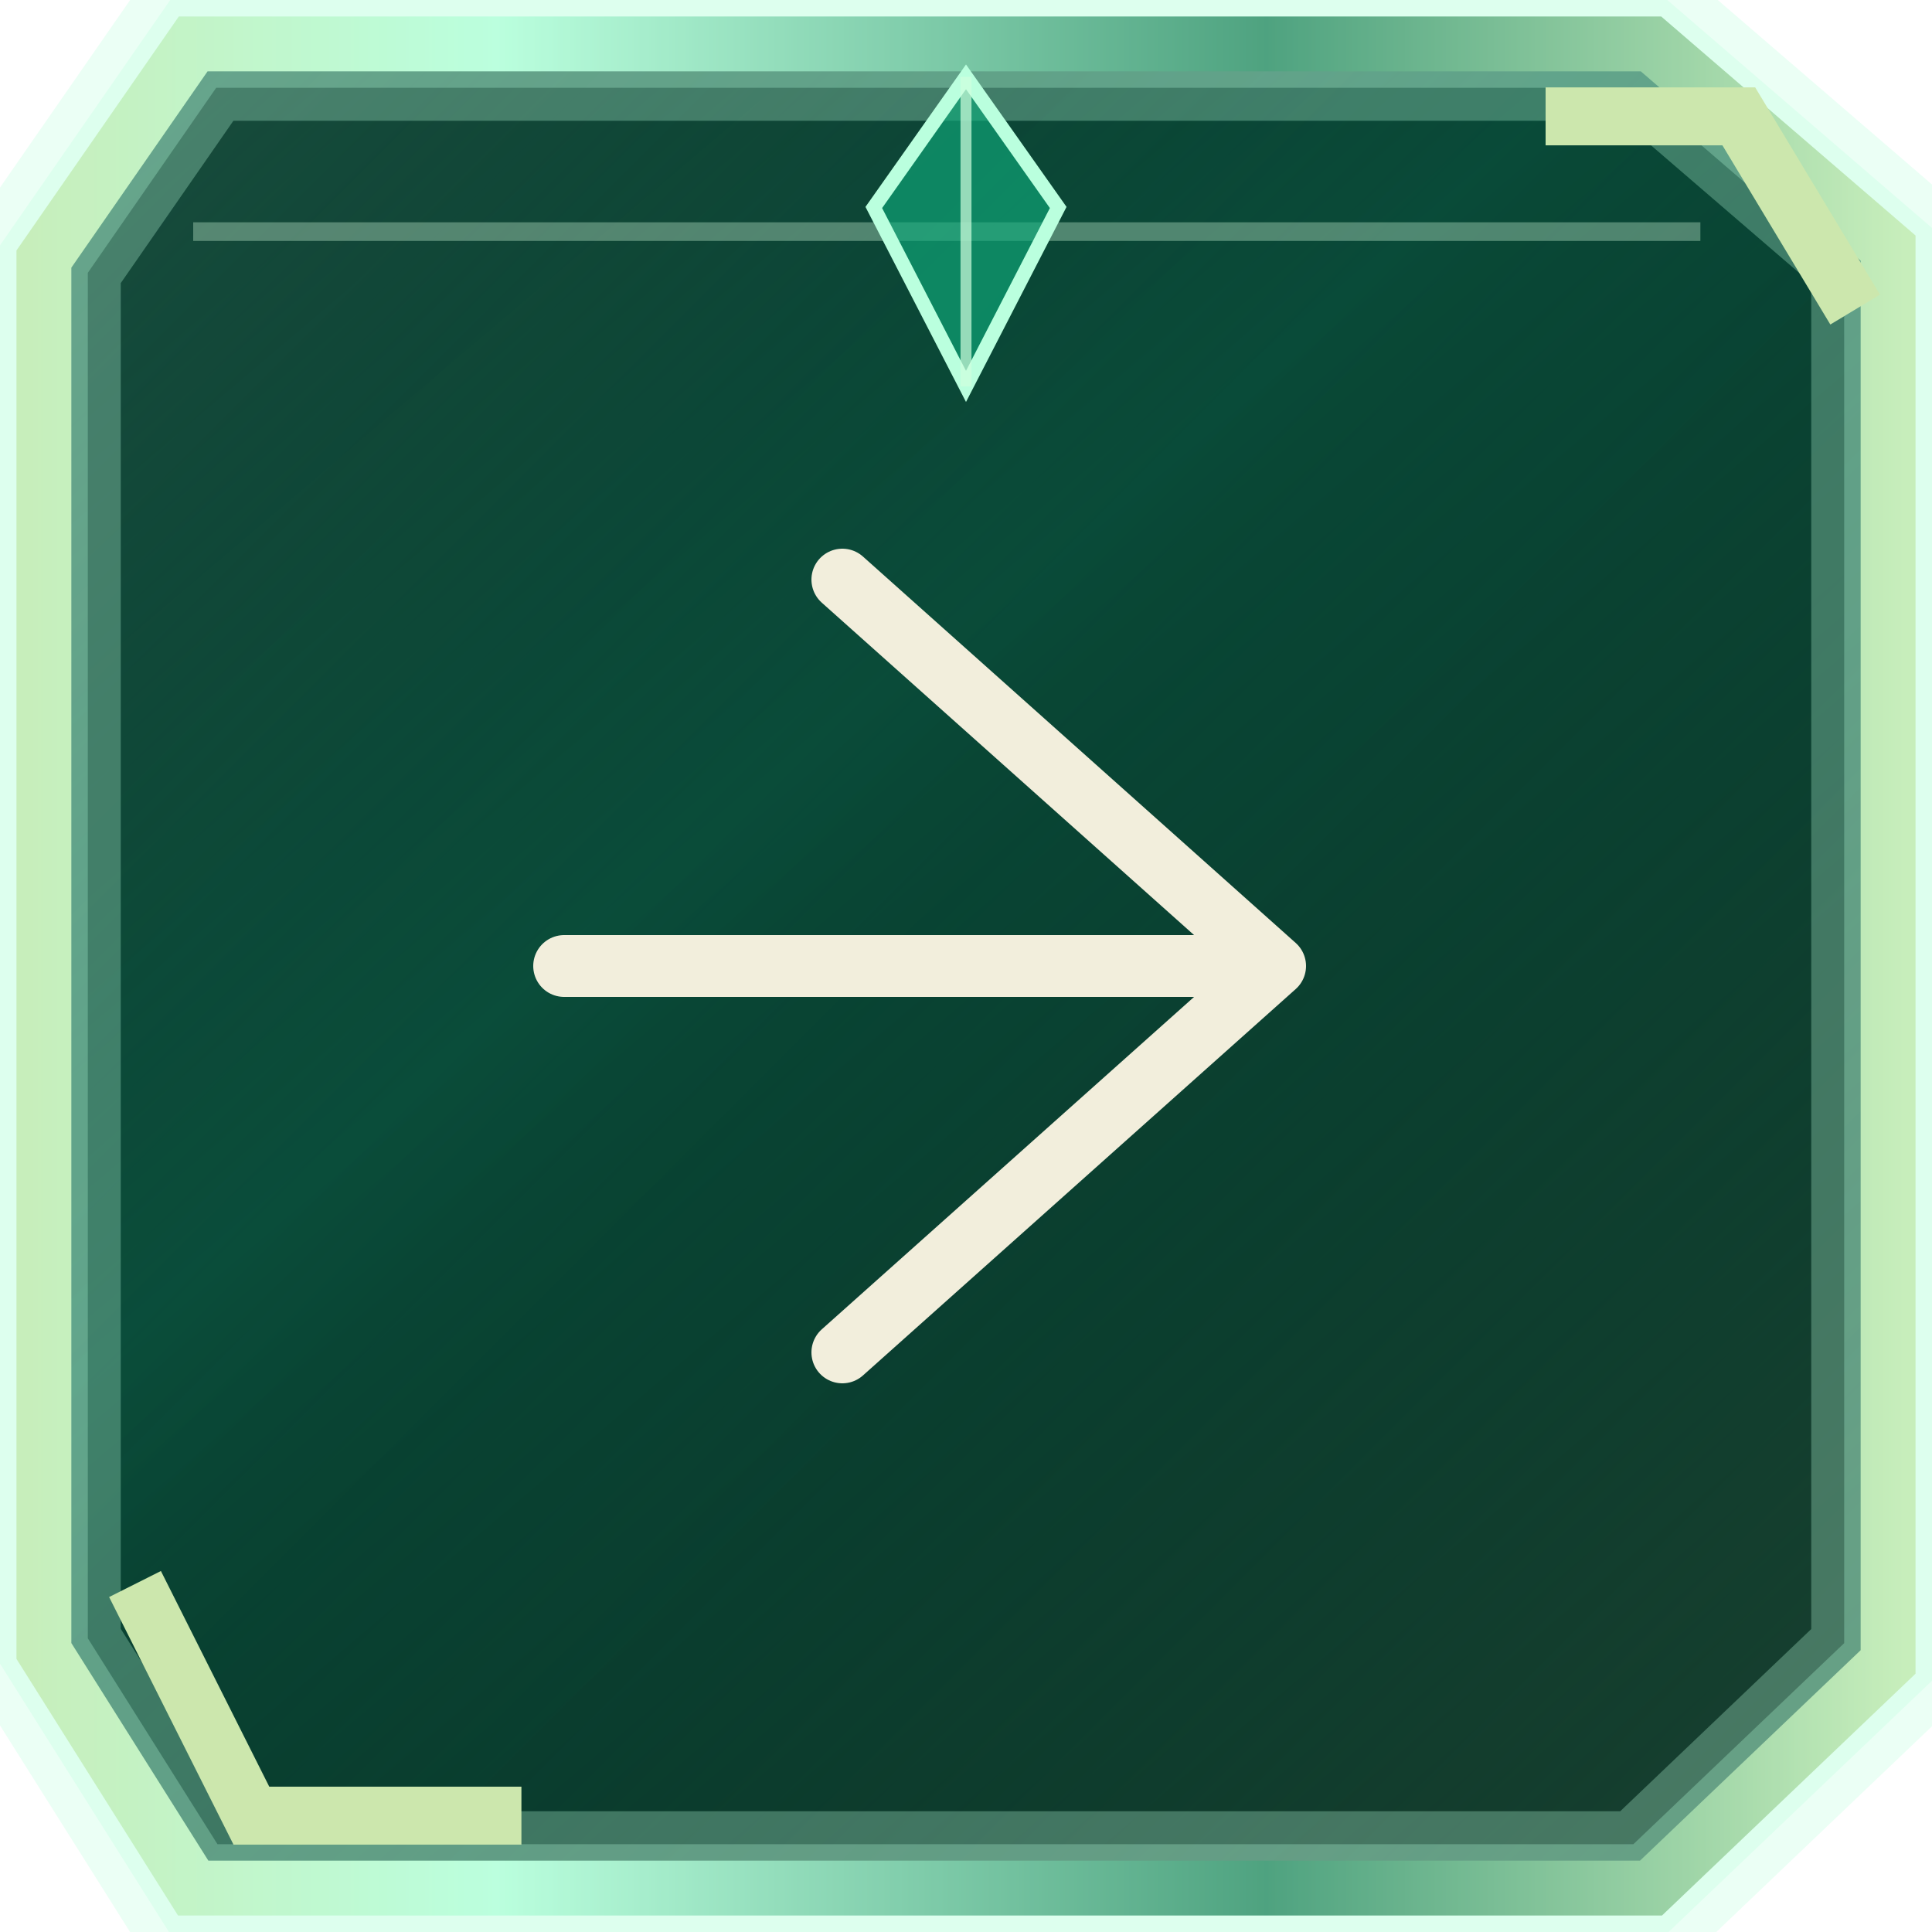
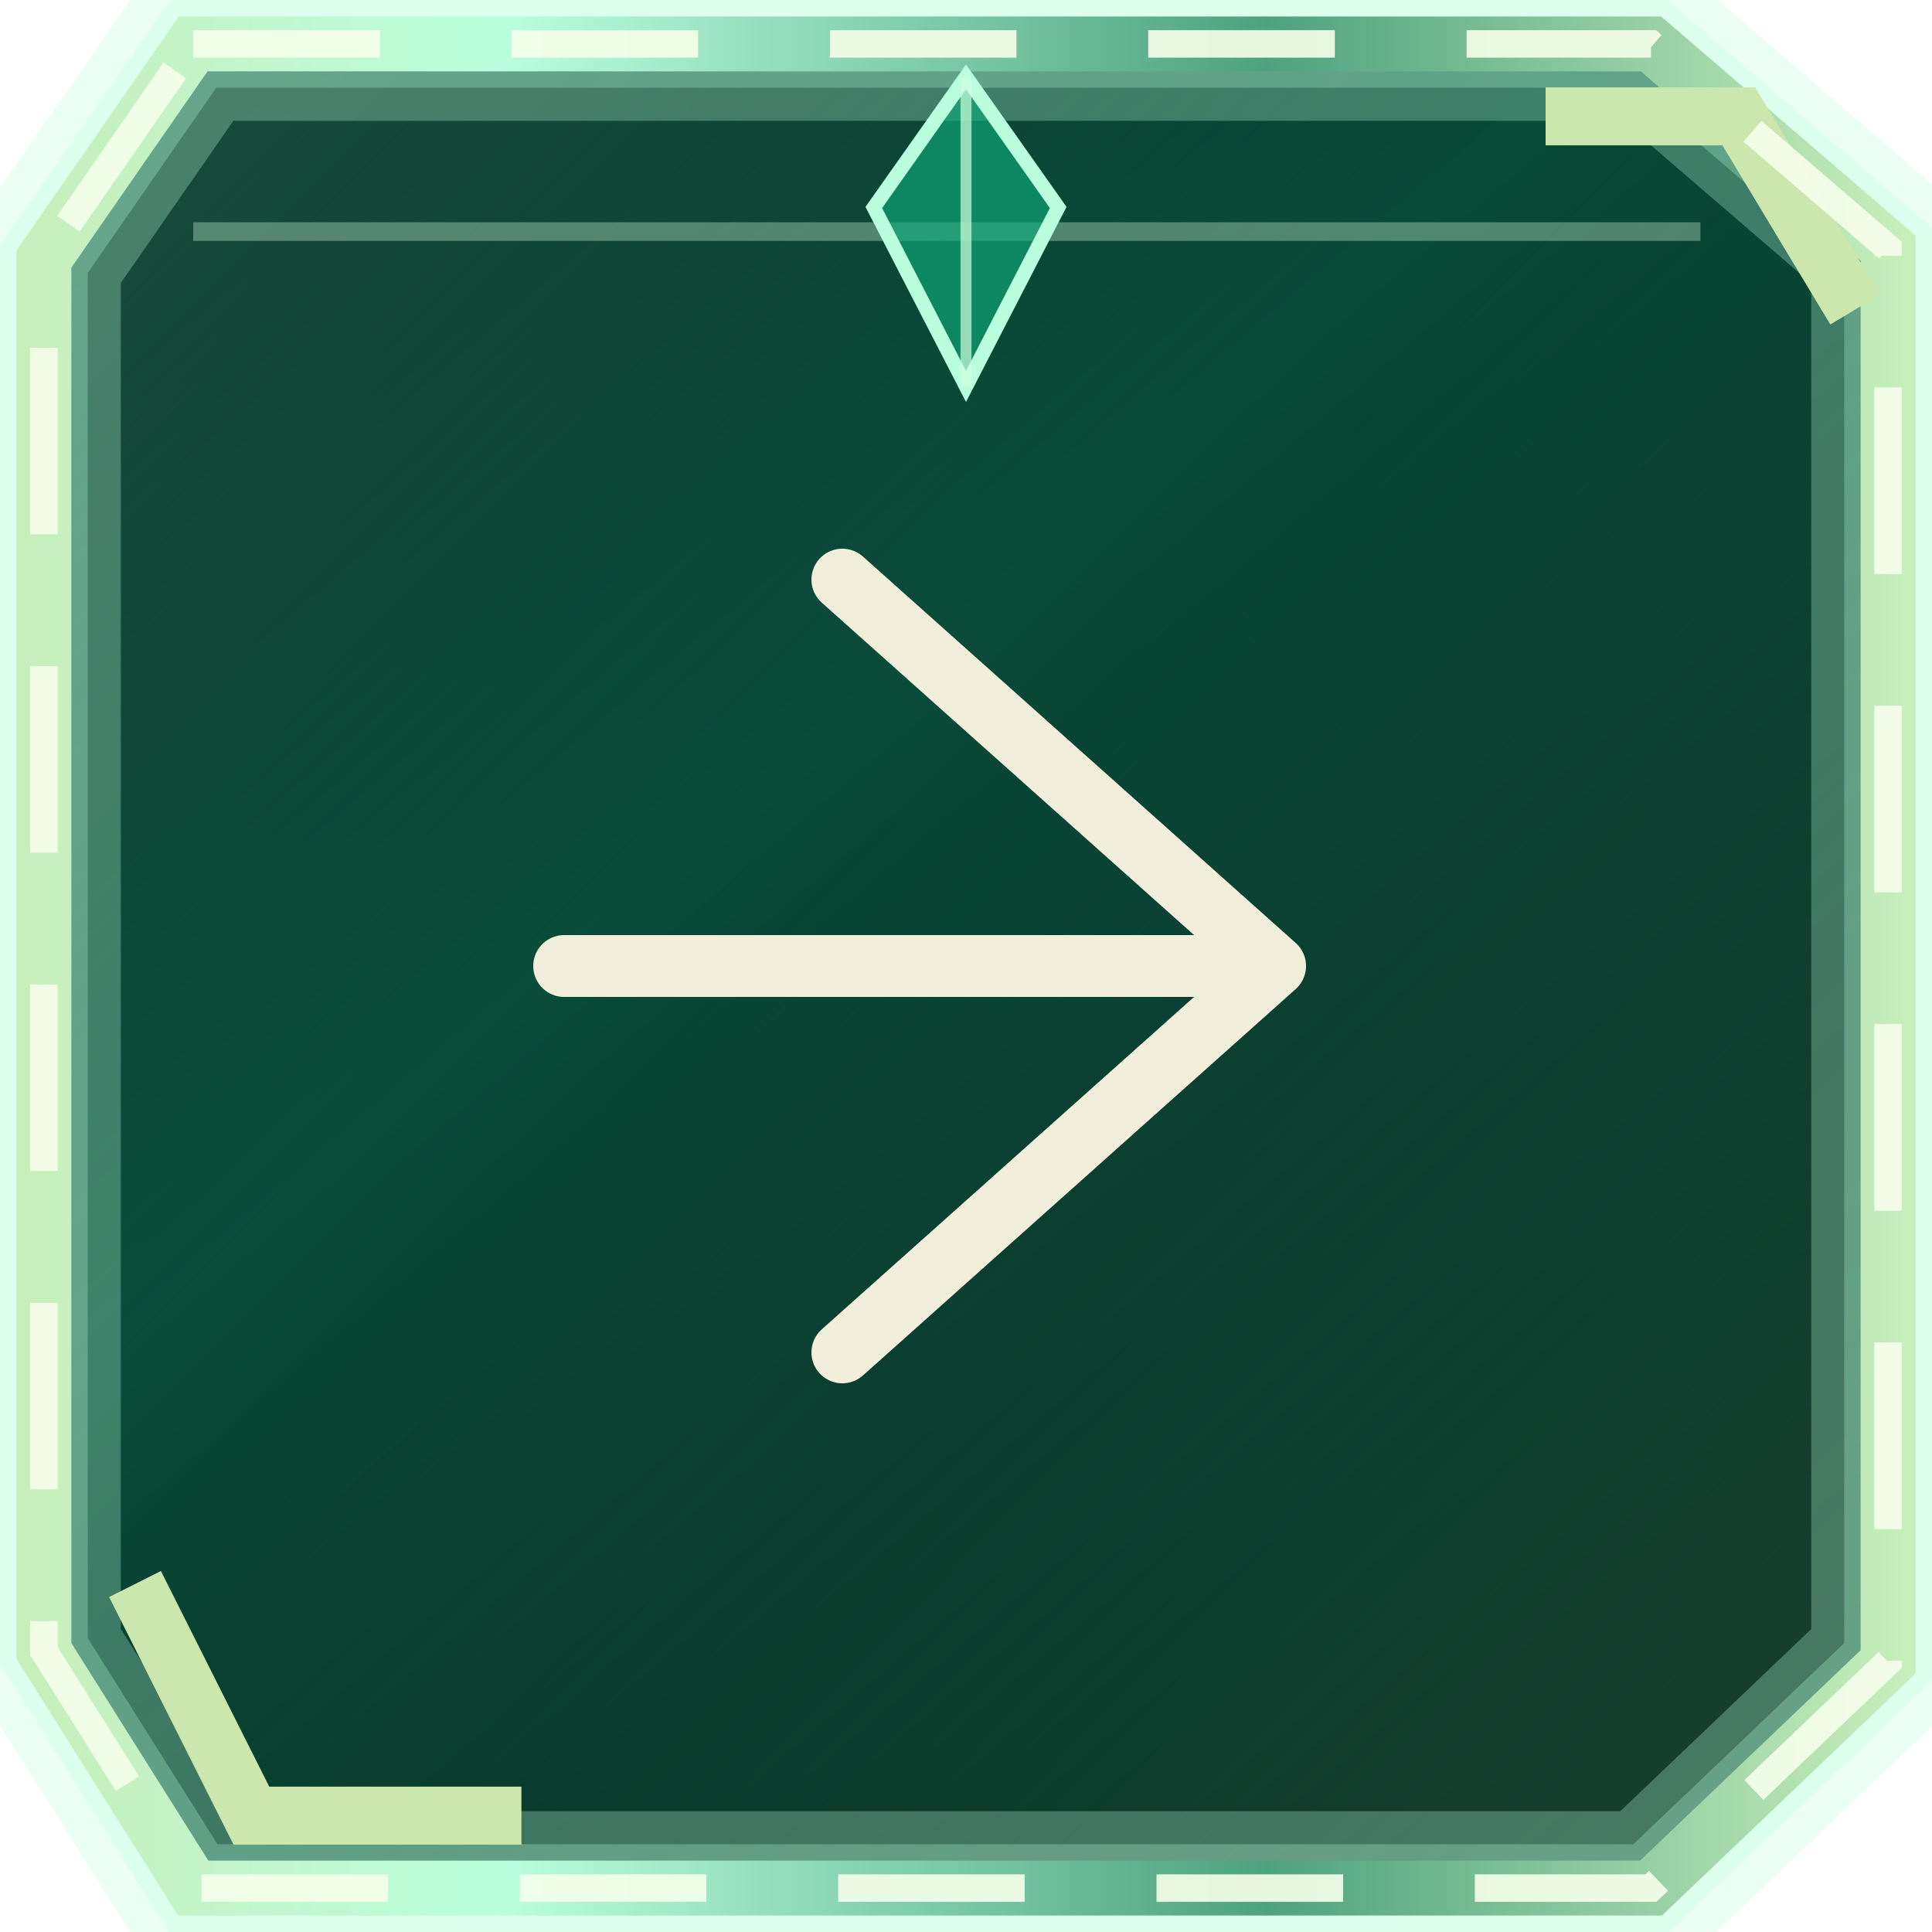
<svg xmlns="http://www.w3.org/2000/svg" width="176" height="176" viewBox="0 0 176 176" data-component="siguiente" data-state="enfocado">
  <defs>
    <linearGradient id="base" x1="0" y1="0" x2=".85" y2="1">
      <stop stop-color="#071b17" />
      <stop offset=".43" stop-color="#0a4635" />
      <stop offset="1" stop-color="#061812" />
    </linearGradient>
    <linearGradient id="glass" x1="0" y1="0" x2="1" y2="1">
      <stop stop-color="#5defbb" stop-opacity=".24" />
      <stop offset=".45" stop-color="#008a67" stop-opacity=".05" />
      <stop offset="1" stop-color="#70ffbc" stop-opacity=".20" />
    </linearGradient>
    <linearGradient id="edge" x1="0" y1="0" x2="1" y2="0">
      <stop stop-color="#cce7ad" />
      <stop offset=".25" stop-color="#baffde" />
      <stop offset=".66" stop-color="#207b58" />
      <stop offset="1" stop-color="#cce7ad" />
    </linearGradient>
    <linearGradient id="bar" x1="0" x2="1" y1="0" y2=".2">
      <stop stop-color="#138b64" />
      <stop offset=".45" stop-color="#baffde" />
      <stop offset="1" stop-color="#0b9a6b" />
    </linearGradient>
    <radialGradient id="aura">
      <stop stop-color="#baffde" stop-opacity=".30" />
      <stop offset="1" stop-color="#baffde" stop-opacity="0" />
    </radialGradient>
  </defs>
  <path d="M 17.6 4 L 150.4 4 L 172.0 22.6 L 172.0 151.4 L 150.4 172.0 L 17.6 172.0 L 4 150.4 L 4 23.6 Z" fill="url(#base)" stroke="#baffde" stroke-opacity=".30" stroke-width="8" />
  <path d="M 17.6 4 L 150.4 4 L 172.0 22.6 L 172.0 151.4 L 150.4 172.0 L 17.6 172.0 L 4 150.4 L 4 23.6 Z" fill="url(#glass)" stroke="url(#edge)" stroke-width="5" />
  <path d="M 17.6 4 L 150.4 4 L 172.0 22.6 L 172.0 151.4 L 150.4 172.0 L 17.6 172.0 L 4 150.4 L 4 23.6 Z" fill="none" stroke="#baffde" stroke-opacity="0.3" stroke-width="14" />
  <path d="M 17.6 21.1 L 154.9 21.1" stroke="#d7ffdf" stroke-opacity=".34" stroke-width="1.7" />
  <path d="M 12.3 144.3 L 22.9 165.4 L 47.5 165.4" stroke="#cce7ad" stroke-width="5.28" fill="none" />
  <path d="M 140.8 10.6 L 158.4 10.6 L 169.0 28.2" stroke="#cce7ad" stroke-width="5.28" fill="none" />
  <path d="M 88.0 7.0 L 96.4 18.9 L 88.0 35.2 L 79.6 18.9 Z" stroke="#baffde" stroke-width="1.3" fill="#0eaa7a" fill-opacity=".65" />
  <path d="M 88.0 7.0 L 88.0 35.2" stroke="#d1ffdf" stroke-opacity=".7" />
  <g data-icon="siguiente" transform="translate(88.0 88.0) scale(1.408)" stroke="#f2eedc" stroke-width="4" stroke-linecap="round" stroke-linejoin="round" fill="none">
    <path d="M -8 -25 L 20 0 L -8 25 M -26 0 L 18 0" />
  </g>
+   <path d="M 17.6 4 L 150.4 4 L 172.0 22.6 L 172.0 151.4 L 150.4 172.0 L 17.6 172.0 L 4 150.4 L 4 23.6 Z" fill="none" stroke="#f6ffeb" stroke-width="2.5" stroke-dasharray="17 12" stroke-opacity=".9" />
</svg>
